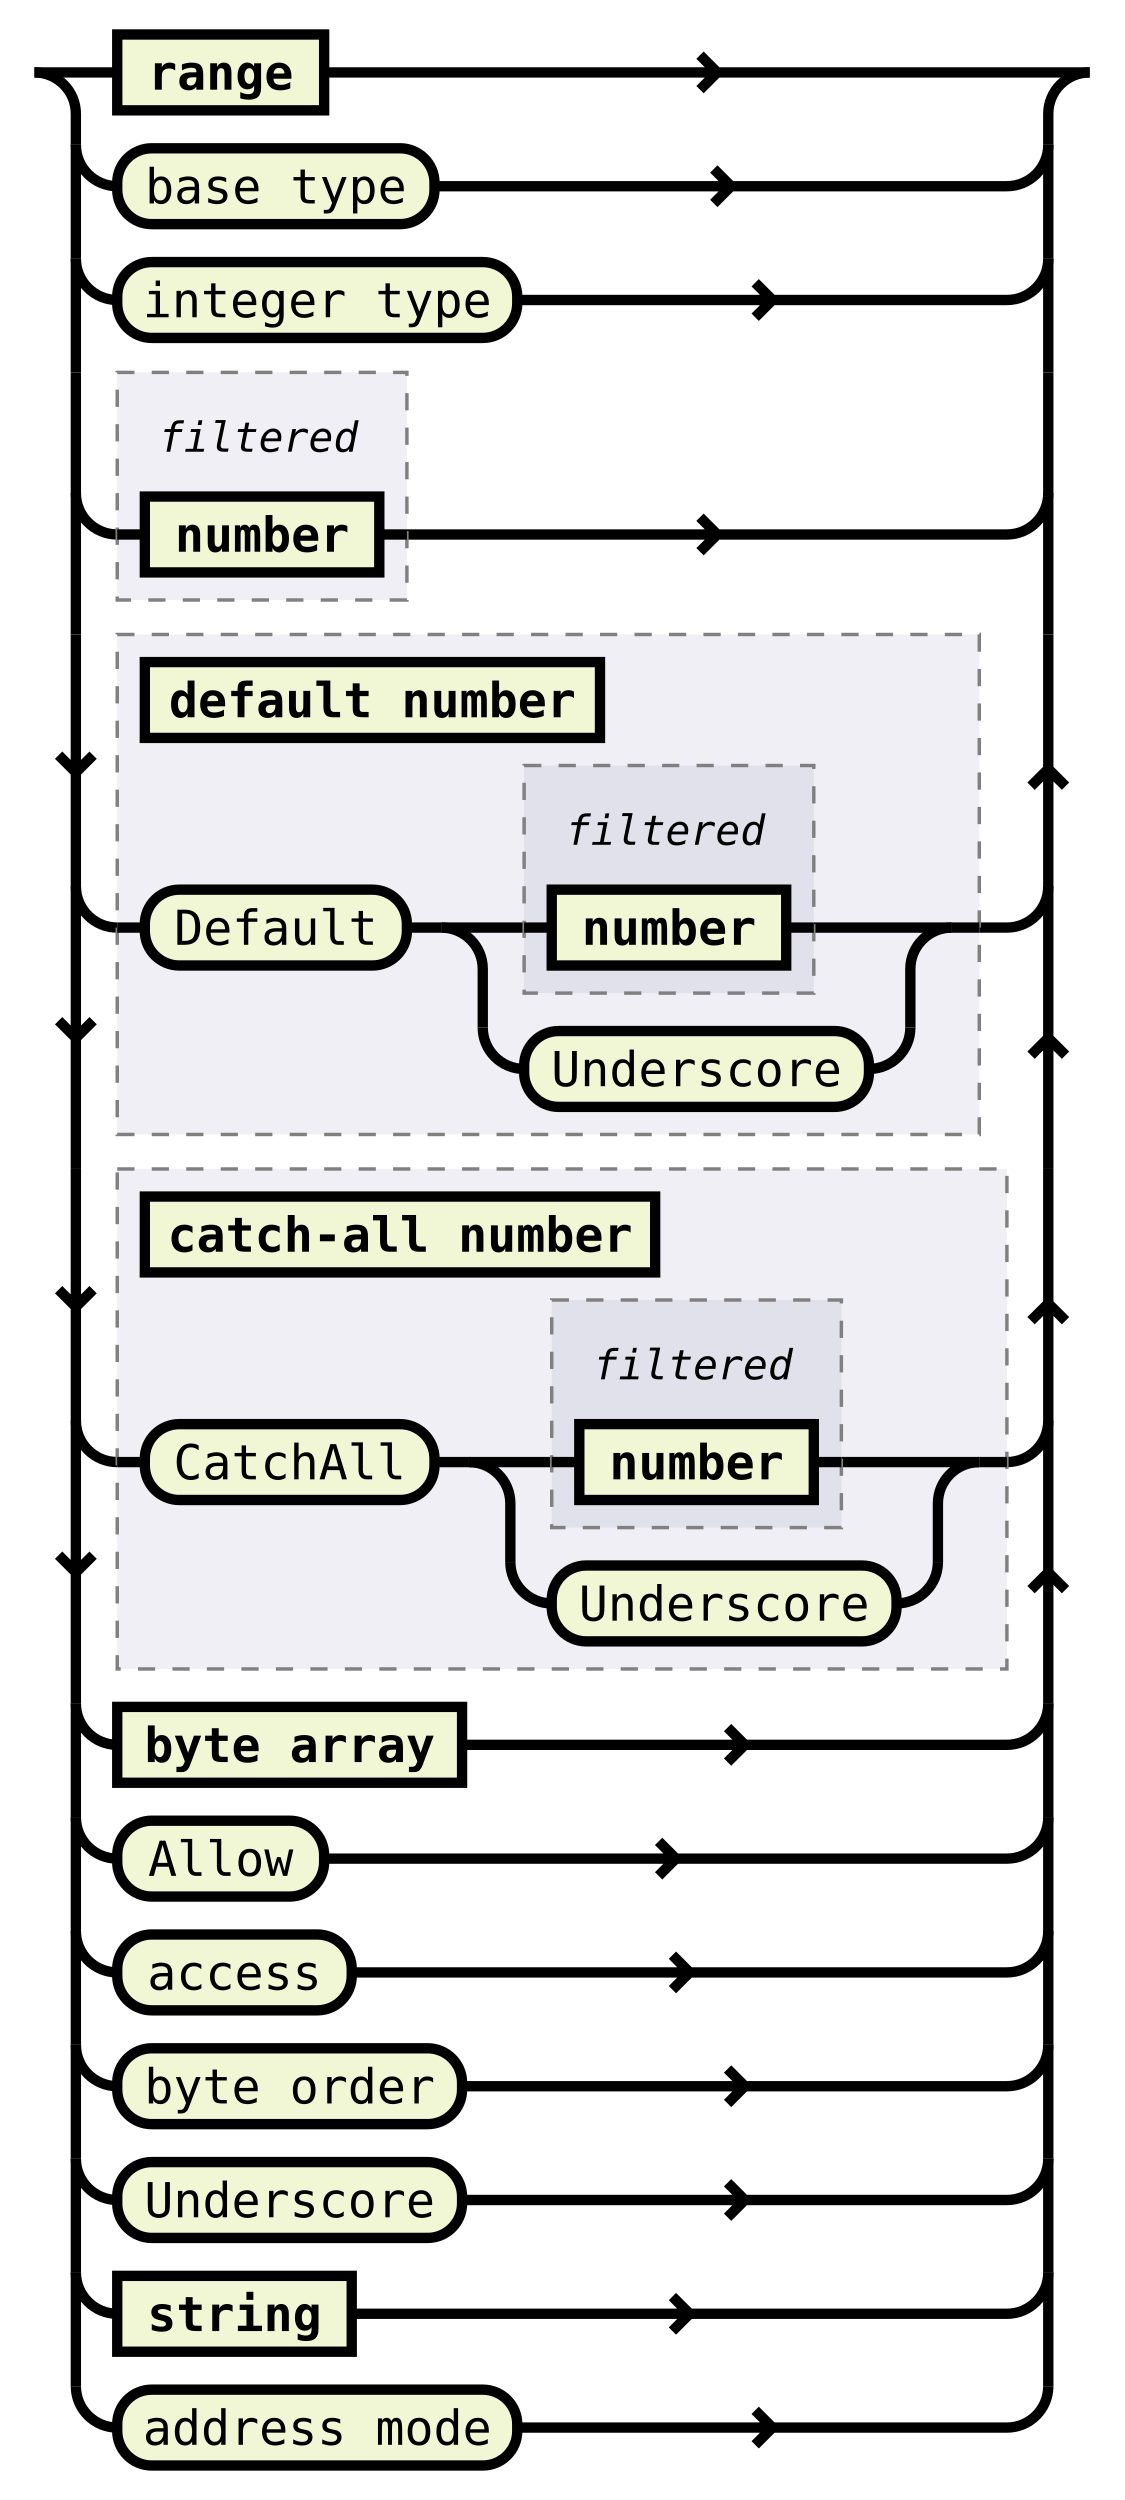
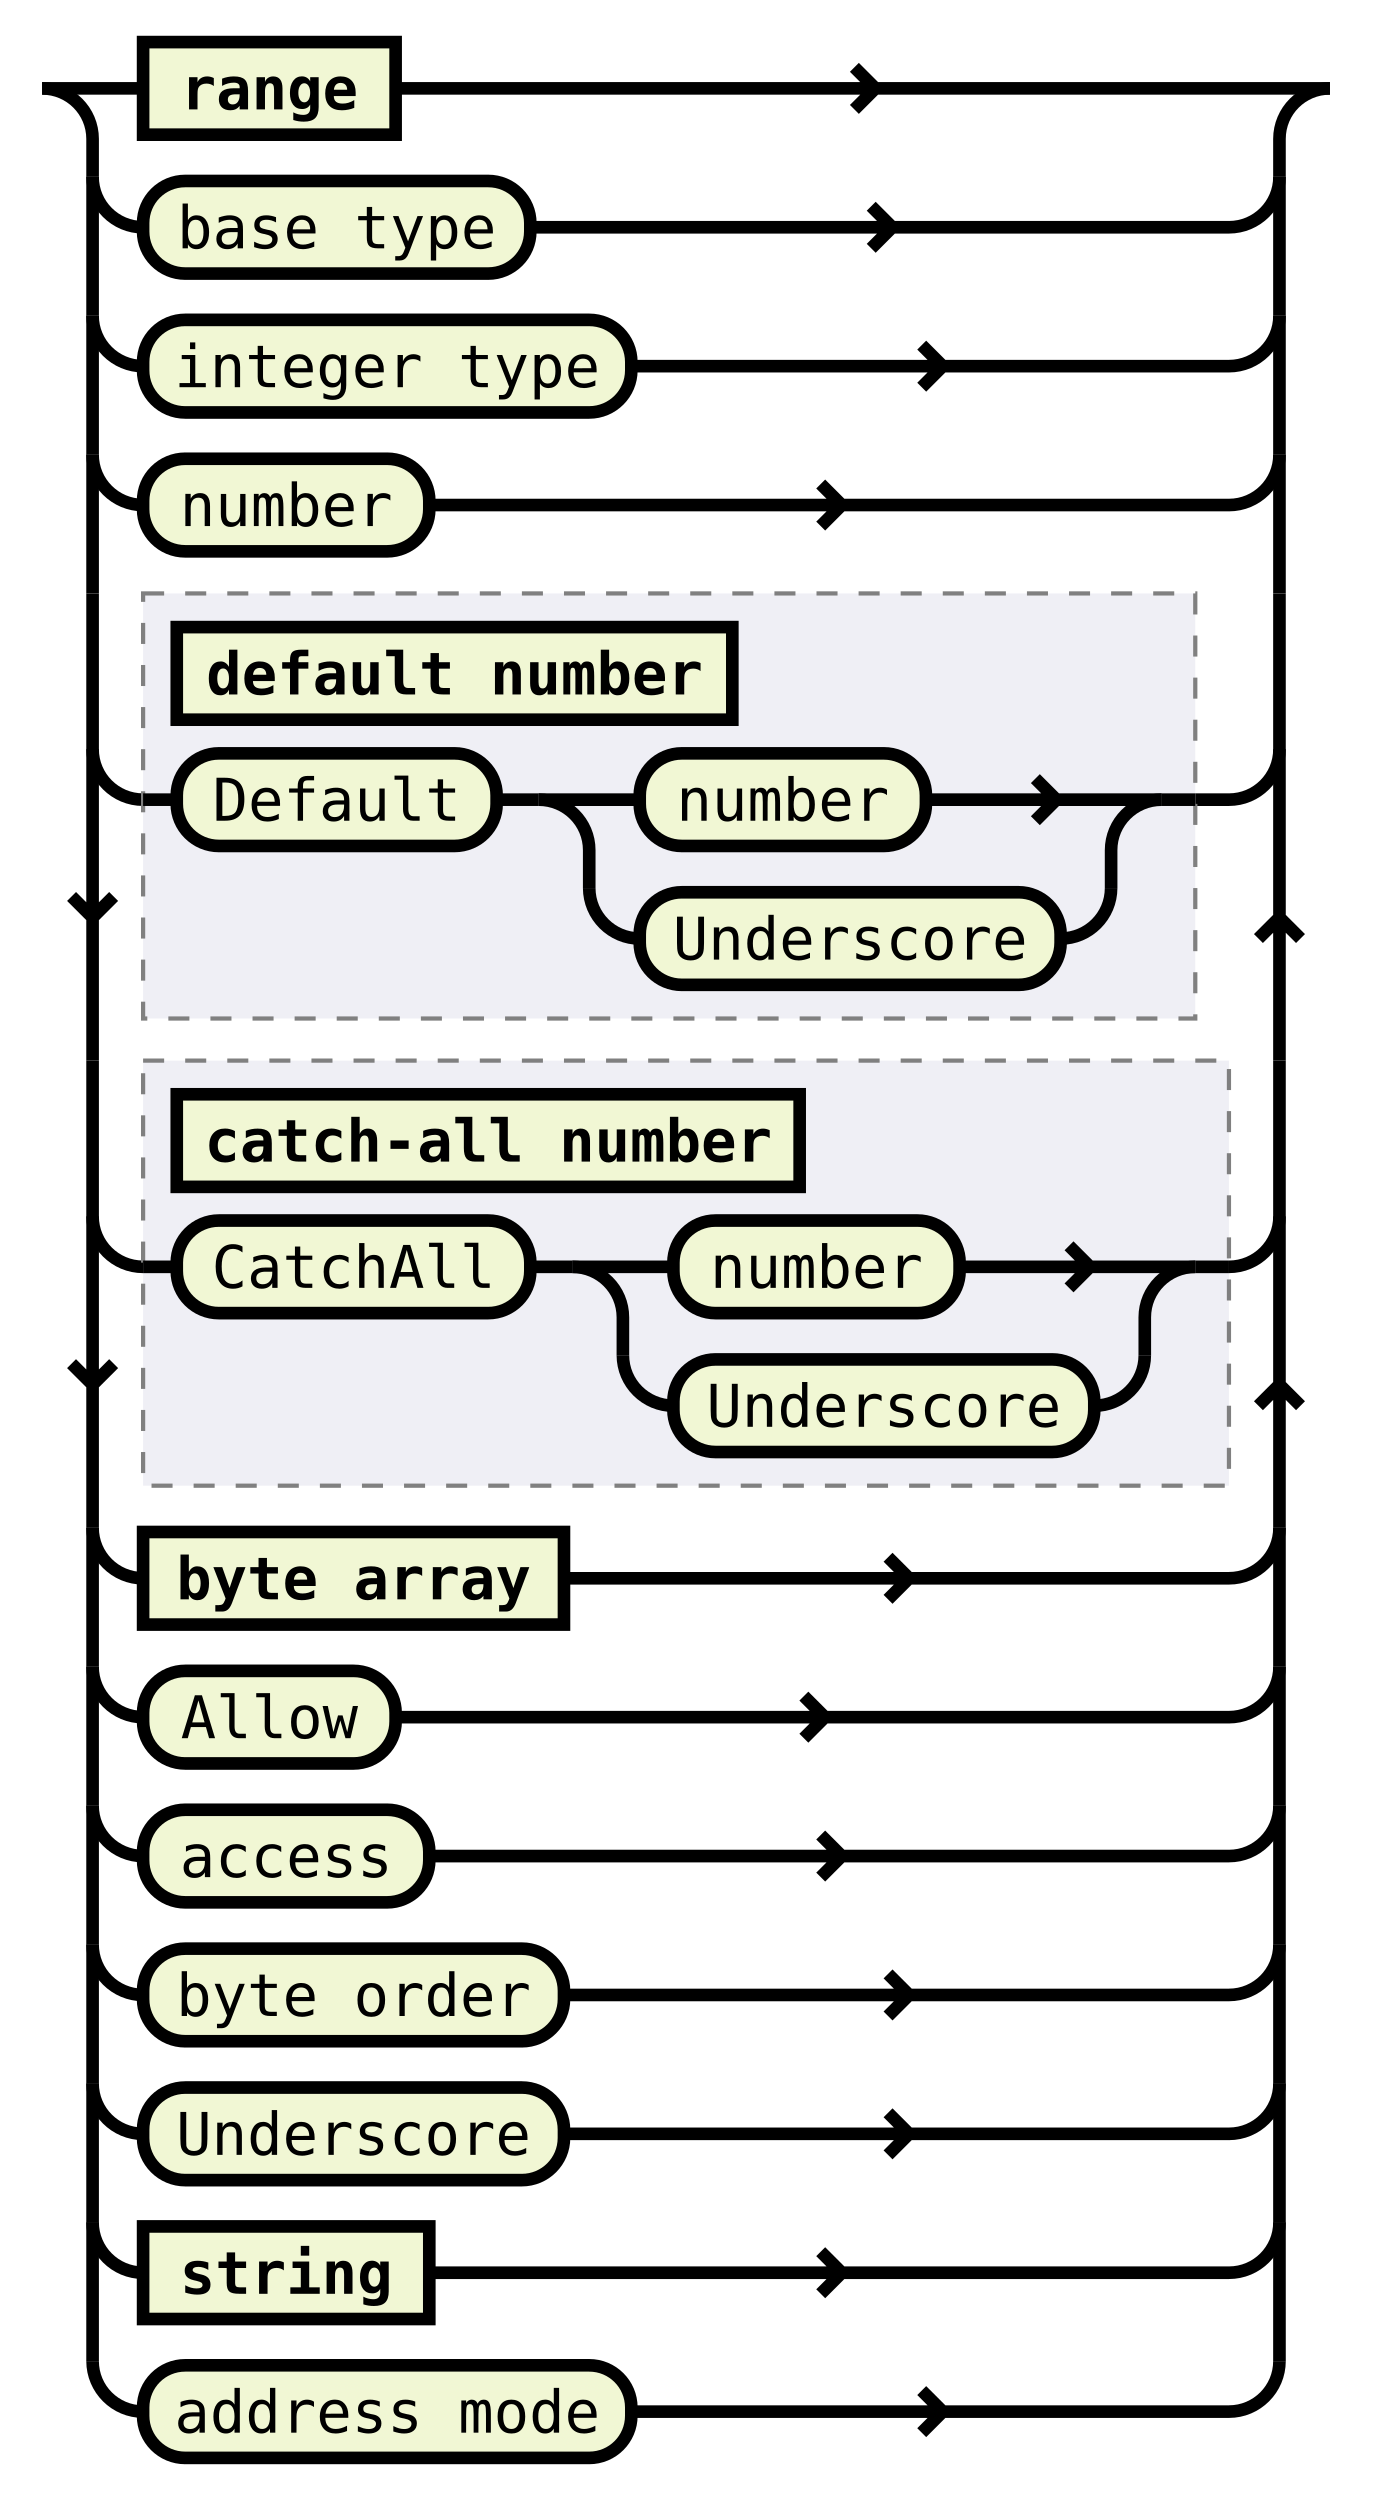
- <svg xmlns="http://www.w3.org/2000/svg" class="railroad" viewBox="0 0 326 725">
+ <svg xmlns="http://www.w3.org/2000/svg" class="railroad" viewBox="0 0 326 594">
  <style type="text/css">
svg.railroad {
background-color: hsl(30, 20%, 95%);
background-size: 15px 15px;
background-image: linear-gradient(to right, rgba(30, 30, 30, .05) 1px, transparent 1px),
		  linear-gradient(to bottom, rgba(30, 30, 30, .05) 1px, transparent 1px);
}

svg.railroad rect.railroad_canvas {
stroke-width: 0px;
fill: none;
}

svg.railroad path {
stroke-width: 3px;
stroke: black;
fill: none;
}

svg.railroad .debug {
stroke-width: 1px;
stroke: red;
}

svg.railroad text {
font: 14px monospace;
text-anchor: middle;
}

svg.railroad .nonterminal text {
font-weight: bold;
}

svg.railroad text.comment {
font: italic 12px monospace;
}

svg.railroad rect {
stroke-width: 3px;
stroke: black;
fill:hsl(-290, 70%, 90%);
}

svg.railroad g.labeledbox &gt; rect {
stroke-width: 1px;
stroke: grey;
stroke-dasharray: 5px;
fill:rgba(90, 90, 150, .1);
}
</style>
  <rect width="100%" height="100%" class="railroad_canvas" />
  <g class="sequence">
    <g class="verticalgrid">
      <g class="choice">
        <path d=" M 10 21 h 24 m 60 0 h 222 m -108 0 l -5 -5 m 0 10 l 5 -5 m 108 0" />
        <g class="nonterminal">
          <rect x="34" y="10" height="22" width="60" />
          <text x="64" y="26">
range</text>
        </g>
        <path d=" M 10 21 a 12 12 0 0 1 12 12 v 9 m 282 0 v -9 a 12 12 0 0 1 12 -12" />
        <path d=" M 22 42 v 33 m 282 0 v -33" />
        <path d=" M 22 75 v 33 m 282 0 v -33" />
-         <path d=" M 22 143 v 41 m 282 0 v -41" />
-         <path d=" M 22 257 v 82 m 0 -38 l -5 -5 m 10 0 l -5 5 m 0 38 m 282 0 v -82 m 0 44 l -5 5 m 10 0 l -5 -5 m 0 -44" />
-         <path d=" M 22 412 v 82 m 0 -38 l -5 -5 m 10 0 l -5 5 m 0 38 m 282 0 v -82 m 0 44 l -5 5 m 10 0 l -5 -5 m 0 -44" />
-         <path d=" M 22 494 v 33 m 282 0 v -33" />
-         <path d=" M 22 527 v 33 m 282 0 v -33" />
-         <path d=" M 22 560 v 33 m 282 0 v -33" />
-         <path d=" M 22 593 v 33 m 282 0 v -33" />
-         <path d=" M 22 626 v 33 m 282 0 v -33" />
-         <path d=" M 22 659 v 33 m 282 0 v -33" />
+         <path d=" M 22 108 v 33 m 282 0 v -33" />
+         <path d=" M 22 178 v 74 m 0 -34 l -5 -5 m 10 0 l -5 5 m 0 34 m 282 0 v -74 m 0 40 l -5 5 m 10 0 l -5 -5 m 0 -40" />
+         <path d=" M 22 289 v 74 m 0 -34 l -5 -5 m 10 0 l -5 5 m 0 34 m 282 0 v -74 m 0 40 l -5 5 m 10 0 l -5 -5 m 0 -40" />
+         <path d=" M 22 363 v 33 m 282 0 v -33" />
+         <path d=" M 22 396 v 33 m 282 0 v -33" />
+         <path d=" M 22 429 v 33 m 282 0 v -33" />
+         <path d=" M 22 462 v 33 m 282 0 v -33" />
+         <path d=" M 22 495 v 33 m 282 0 v -33" />
+         <path d=" M 22 528 v 33 m 282 0 v -33" />
        <path d=" M 22 42 v 0 a 12 12 0 0 0 12 12 m 92 0 h 166 m -80 0 l -5 -5 m 0 10 l 5 -5 m 80 0 a 12 12 0 0 0 12 -12 v 0" />
        <g class="terminal">
          <rect x="34" y="43" height="22" width="92" rx="10" ry="10" />
          <text x="80" y="59">
base type</text>
        </g>
        <path d=" M 22 75 v 0 a 12 12 0 0 0 12 12 m 116 0 h 142 m -68 0 l -5 -5 m 0 10 l 5 -5 m 68 0 a 12 12 0 0 0 12 -12 v 0" />
        <g class="terminal">
          <rect x="34" y="76" height="22" width="116" rx="10" ry="10" />
          <text x="92" y="92">
integer type</text>
        </g>
-         <path d=" M 22 108 v 35 a 12 12 0 0 0 12 12 m 84 0 h 174 m -84 0 l -5 -5 m 0 10 l 5 -5 m 84 0 a 12 12 0 0 0 12 -12 v -35" />
+         <path d=" M 22 108 v 0 a 12 12 0 0 0 12 12 m 68 0 h 190 m -92 0 l -5 -5 m 0 10 l 5 -5 m 92 0 a 12 12 0 0 0 12 -12 v 0" />
+         <g class="terminal">
+           <rect x="34" y="109" height="22" width="68" rx="10" ry="10" />
+           <text x="68" y="125">
+ number</text>
+         </g>
+         <path d=" M 22 141 v 37 a 12 12 0 0 0 12 12 m 250 0 h 8 a 12 12 0 0 0 12 -12 v -37" />
        <g class="labeledbox">
-           <rect x="34" y="108" height="66" width="84" />
-           <path d=" M 34 155 h 8 m 68 0 h 8" />
-           <text class="comment" x="75" y="131">
- filtered</text>
+           <rect x="34" y="141" height="101" width="250" />
+           <path d=" M 34 190 h 8 m 234 0 h 8" />
          <g class="nonterminal">
-             <rect x="42" y="144" height="22" width="68" />
-             <text x="76" y="160">
- number</text>
-           </g>
-         </g>
-         <path d=" M 22 184 v 73 m 0 -33 l -5 -5 m 10 0 l -5 5 m 0 33 a 12 12 0 0 0 12 12 m 250 0 h 8 a 12 12 0 0 0 12 -12 v -73 m 0 39 l -5 5 m 10 0 l -5 -5 m 0 -39" />
-         <g class="labeledbox">
-           <rect x="34" y="184" height="145" width="250" />
-           <path d=" M 34 269 h 8 m 234 0 h 8" />
-           <g class="nonterminal">
-             <rect x="42" y="192" height="22" width="132" />
-             <text x="108" y="208">
+             <rect x="42" y="149" height="22" width="132" />
+             <text x="108" y="165">
default number</text>
          </g>
          <g class="sequence">
            <g class="terminal">
-               <rect x="42" y="258" height="22" width="76" rx="10" ry="10" />
-               <text x="80" y="274">
+               <rect x="42" y="179" height="22" width="76" rx="10" ry="10" />
+               <text x="80" y="195">
Default</text>
            </g>
            <g class="choice">
-               <path d=" M 128 269 h 24 m 84 0 h 40" />
-               <g class="labeledbox">
-                 <rect x="152" y="222" height="66" width="84" />
-                 <path d=" M 152 269 h 8 m 68 0 h 8" />
-                 <text class="comment" x="193" y="245">
- filtered</text>
-                 <g class="nonterminal">
-                   <rect x="160" y="258" height="22" width="68" />
-                   <text x="194" y="274">
+               <path d=" M 128 190 h 24 m 68 0 h 56 m -25 0 l -5 -5 m 0 10 l 5 -5 m 25 0" />
+               <g class="terminal">
+                 <rect x="152" y="179" height="22" width="68" rx="10" ry="10" />
+                 <text x="186" y="195">
number</text>
-                 </g>
-               </g>
-               <path d=" M 128 269 a 12 12 0 0 1 12 12 v 17 m 124 0 v -17 a 12 12 0 0 1 12 -12" />
-               <path d=" M 140 298 v 0 a 12 12 0 0 0 12 12 m 100 0 h 0 a 12 12 0 0 0 12 -12 v 0" />
-               <g class="terminal">
-                 <rect x="152" y="299" height="22" width="100" rx="10" ry="10" />
-                 <text x="202" y="315">
+               </g>
+               <path d=" M 128 190 a 12 12 0 0 1 12 12 v 9 m 124 0 v -9 a 12 12 0 0 1 12 -12" />
+               <path d=" M 140 211 v 0 a 12 12 0 0 0 12 12 m 100 0 h 0 a 12 12 0 0 0 12 -12 v 0" />
+               <g class="terminal">
+                 <rect x="152" y="212" height="22" width="100" rx="10" ry="10" />
+                 <text x="202" y="228">
Underscore</text>
              </g>
            </g>
-             <path d=" M 118 269 h 10" />
-           </g>
-         </g>
-         <path d=" M 22 339 v 73 m 0 -33 l -5 -5 m 10 0 l -5 5 m 0 33 a 12 12 0 0 0 12 12 m 258 0 h 0 a 12 12 0 0 0 12 -12 v -73 m 0 39 l -5 5 m 10 0 l -5 -5 m 0 -39" />
+             <path d=" M 118 190 h 10" />
+           </g>
+         </g>
+         <path d=" M 22 252 v 37 a 12 12 0 0 0 12 12 m 258 0 h 0 a 12 12 0 0 0 12 -12 v -37" />
        <g class="labeledbox">
-           <rect x="34" y="339" height="145" width="258" />
-           <path d=" M 34 424 h 8 m 242 0 h 8" />
+           <rect x="34" y="252" height="101" width="258" />
+           <path d=" M 34 301 h 8 m 242 0 h 8" />
          <g class="nonterminal">
-             <rect x="42" y="347" height="22" width="148" />
-             <text x="116" y="363">
+             <rect x="42" y="260" height="22" width="148" />
+             <text x="116" y="276">
catch-all number</text>
          </g>
          <g class="sequence">
            <g class="terminal">
-               <rect x="42" y="413" height="22" width="84" rx="10" ry="10" />
-               <text x="84" y="429">
+               <rect x="42" y="290" height="22" width="84" rx="10" ry="10" />
+               <text x="84" y="306">
CatchAll</text>
            </g>
            <g class="choice">
-               <path d=" M 136 424 h 24 m 84 0 h 40" />
-               <g class="labeledbox">
-                 <rect x="160" y="377" height="66" width="84" />
-                 <path d=" M 160 424 h 8 m 68 0 h 8" />
-                 <text class="comment" x="201" y="400">
- filtered</text>
-                 <g class="nonterminal">
-                   <rect x="168" y="413" height="22" width="68" />
-                   <text x="202" y="429">
+               <path d=" M 136 301 h 24 m 68 0 h 56 m -25 0 l -5 -5 m 0 10 l 5 -5 m 25 0" />
+               <g class="terminal">
+                 <rect x="160" y="290" height="22" width="68" rx="10" ry="10" />
+                 <text x="194" y="306">
number</text>
-                 </g>
-               </g>
-               <path d=" M 136 424 a 12 12 0 0 1 12 12 v 17 m 124 0 v -17 a 12 12 0 0 1 12 -12" />
-               <path d=" M 148 453 v 0 a 12 12 0 0 0 12 12 m 100 0 h 0 a 12 12 0 0 0 12 -12 v 0" />
-               <g class="terminal">
-                 <rect x="160" y="454" height="22" width="100" rx="10" ry="10" />
-                 <text x="210" y="470">
+               </g>
+               <path d=" M 136 301 a 12 12 0 0 1 12 12 v 9 m 124 0 v -9 a 12 12 0 0 1 12 -12" />
+               <path d=" M 148 322 v 0 a 12 12 0 0 0 12 12 m 100 0 h 0 a 12 12 0 0 0 12 -12 v 0" />
+               <g class="terminal">
+                 <rect x="160" y="323" height="22" width="100" rx="10" ry="10" />
+                 <text x="210" y="339">
Underscore</text>
              </g>
            </g>
-             <path d=" M 126 424 h 10" />
-           </g>
-         </g>
-         <path d=" M 22 494 v 0 a 12 12 0 0 0 12 12 m 100 0 h 158 m -76 0 l -5 -5 m 0 10 l 5 -5 m 76 0 a 12 12 0 0 0 12 -12 v 0" />
+             <path d=" M 126 301 h 10" />
+           </g>
+         </g>
+         <path d=" M 22 363 v 0 a 12 12 0 0 0 12 12 m 100 0 h 158 m -76 0 l -5 -5 m 0 10 l 5 -5 m 76 0 a 12 12 0 0 0 12 -12 v 0" />
        <g class="nonterminal">
-           <rect x="34" y="495" height="22" width="100" />
-           <text x="84" y="511">
+           <rect x="34" y="364" height="22" width="100" />
+           <text x="84" y="380">
byte array</text>
        </g>
-         <path d=" M 22 527 v 0 a 12 12 0 0 0 12 12 m 60 0 h 198 m -96 0 l -5 -5 m 0 10 l 5 -5 m 96 0 a 12 12 0 0 0 12 -12 v 0" />
-         <g class="terminal">
-           <rect x="34" y="528" height="22" width="60" rx="10" ry="10" />
-           <text x="64" y="544">
+         <path d=" M 22 396 v 0 a 12 12 0 0 0 12 12 m 60 0 h 198 m -96 0 l -5 -5 m 0 10 l 5 -5 m 96 0 a 12 12 0 0 0 12 -12 v 0" />
+         <g class="terminal">
+           <rect x="34" y="397" height="22" width="60" rx="10" ry="10" />
+           <text x="64" y="413">
Allow</text>
        </g>
-         <path d=" M 22 560 v 0 a 12 12 0 0 0 12 12 m 68 0 h 190 m -92 0 l -5 -5 m 0 10 l 5 -5 m 92 0 a 12 12 0 0 0 12 -12 v 0" />
-         <g class="terminal">
-           <rect x="34" y="561" height="22" width="68" rx="10" ry="10" />
-           <text x="68" y="577">
+         <path d=" M 22 429 v 0 a 12 12 0 0 0 12 12 m 68 0 h 190 m -92 0 l -5 -5 m 0 10 l 5 -5 m 92 0 a 12 12 0 0 0 12 -12 v 0" />
+         <g class="terminal">
+           <rect x="34" y="430" height="22" width="68" rx="10" ry="10" />
+           <text x="68" y="446">
access</text>
        </g>
-         <path d=" M 22 593 v 0 a 12 12 0 0 0 12 12 m 100 0 h 158 m -76 0 l -5 -5 m 0 10 l 5 -5 m 76 0 a 12 12 0 0 0 12 -12 v 0" />
-         <g class="terminal">
-           <rect x="34" y="594" height="22" width="100" rx="10" ry="10" />
-           <text x="84" y="610">
+         <path d=" M 22 462 v 0 a 12 12 0 0 0 12 12 m 100 0 h 158 m -76 0 l -5 -5 m 0 10 l 5 -5 m 76 0 a 12 12 0 0 0 12 -12 v 0" />
+         <g class="terminal">
+           <rect x="34" y="463" height="22" width="100" rx="10" ry="10" />
+           <text x="84" y="479">
byte order</text>
        </g>
-         <path d=" M 22 626 v 0 a 12 12 0 0 0 12 12 m 100 0 h 158 m -76 0 l -5 -5 m 0 10 l 5 -5 m 76 0 a 12 12 0 0 0 12 -12 v 0" />
-         <g class="terminal">
-           <rect x="34" y="627" height="22" width="100" rx="10" ry="10" />
-           <text x="84" y="643">
+         <path d=" M 22 495 v 0 a 12 12 0 0 0 12 12 m 100 0 h 158 m -76 0 l -5 -5 m 0 10 l 5 -5 m 76 0 a 12 12 0 0 0 12 -12 v 0" />
+         <g class="terminal">
+           <rect x="34" y="496" height="22" width="100" rx="10" ry="10" />
+           <text x="84" y="512">
Underscore</text>
        </g>
-         <path d=" M 22 659 v 0 a 12 12 0 0 0 12 12 m 68 0 h 190 m -92 0 l -5 -5 m 0 10 l 5 -5 m 92 0 a 12 12 0 0 0 12 -12 v 0" />
+         <path d=" M 22 528 v 0 a 12 12 0 0 0 12 12 m 68 0 h 190 m -92 0 l -5 -5 m 0 10 l 5 -5 m 92 0 a 12 12 0 0 0 12 -12 v 0" />
        <g class="nonterminal">
-           <rect x="34" y="660" height="22" width="68" />
-           <text x="68" y="676">
+           <rect x="34" y="529" height="22" width="68" />
+           <text x="68" y="545">
string</text>
        </g>
-         <path d=" M 22 692 v 0 a 12 12 0 0 0 12 12 m 116 0 h 142 m -68 0 l -5 -5 m 0 10 l 5 -5 m 68 0 a 12 12 0 0 0 12 -12 v 0" />
-         <g class="terminal">
-           <rect x="34" y="693" height="22" width="116" rx="10" ry="10" />
-           <text x="92" y="709">
+         <path d=" M 22 561 v 0 a 12 12 0 0 0 12 12 m 116 0 h 142 m -68 0 l -5 -5 m 0 10 l 5 -5 m 68 0 a 12 12 0 0 0 12 -12 v 0" />
+         <g class="terminal">
+           <rect x="34" y="562" height="22" width="116" rx="10" ry="10" />
+           <text x="92" y="578">
address mode</text>
        </g>
      </g>
    </g>
  </g>
</svg>
